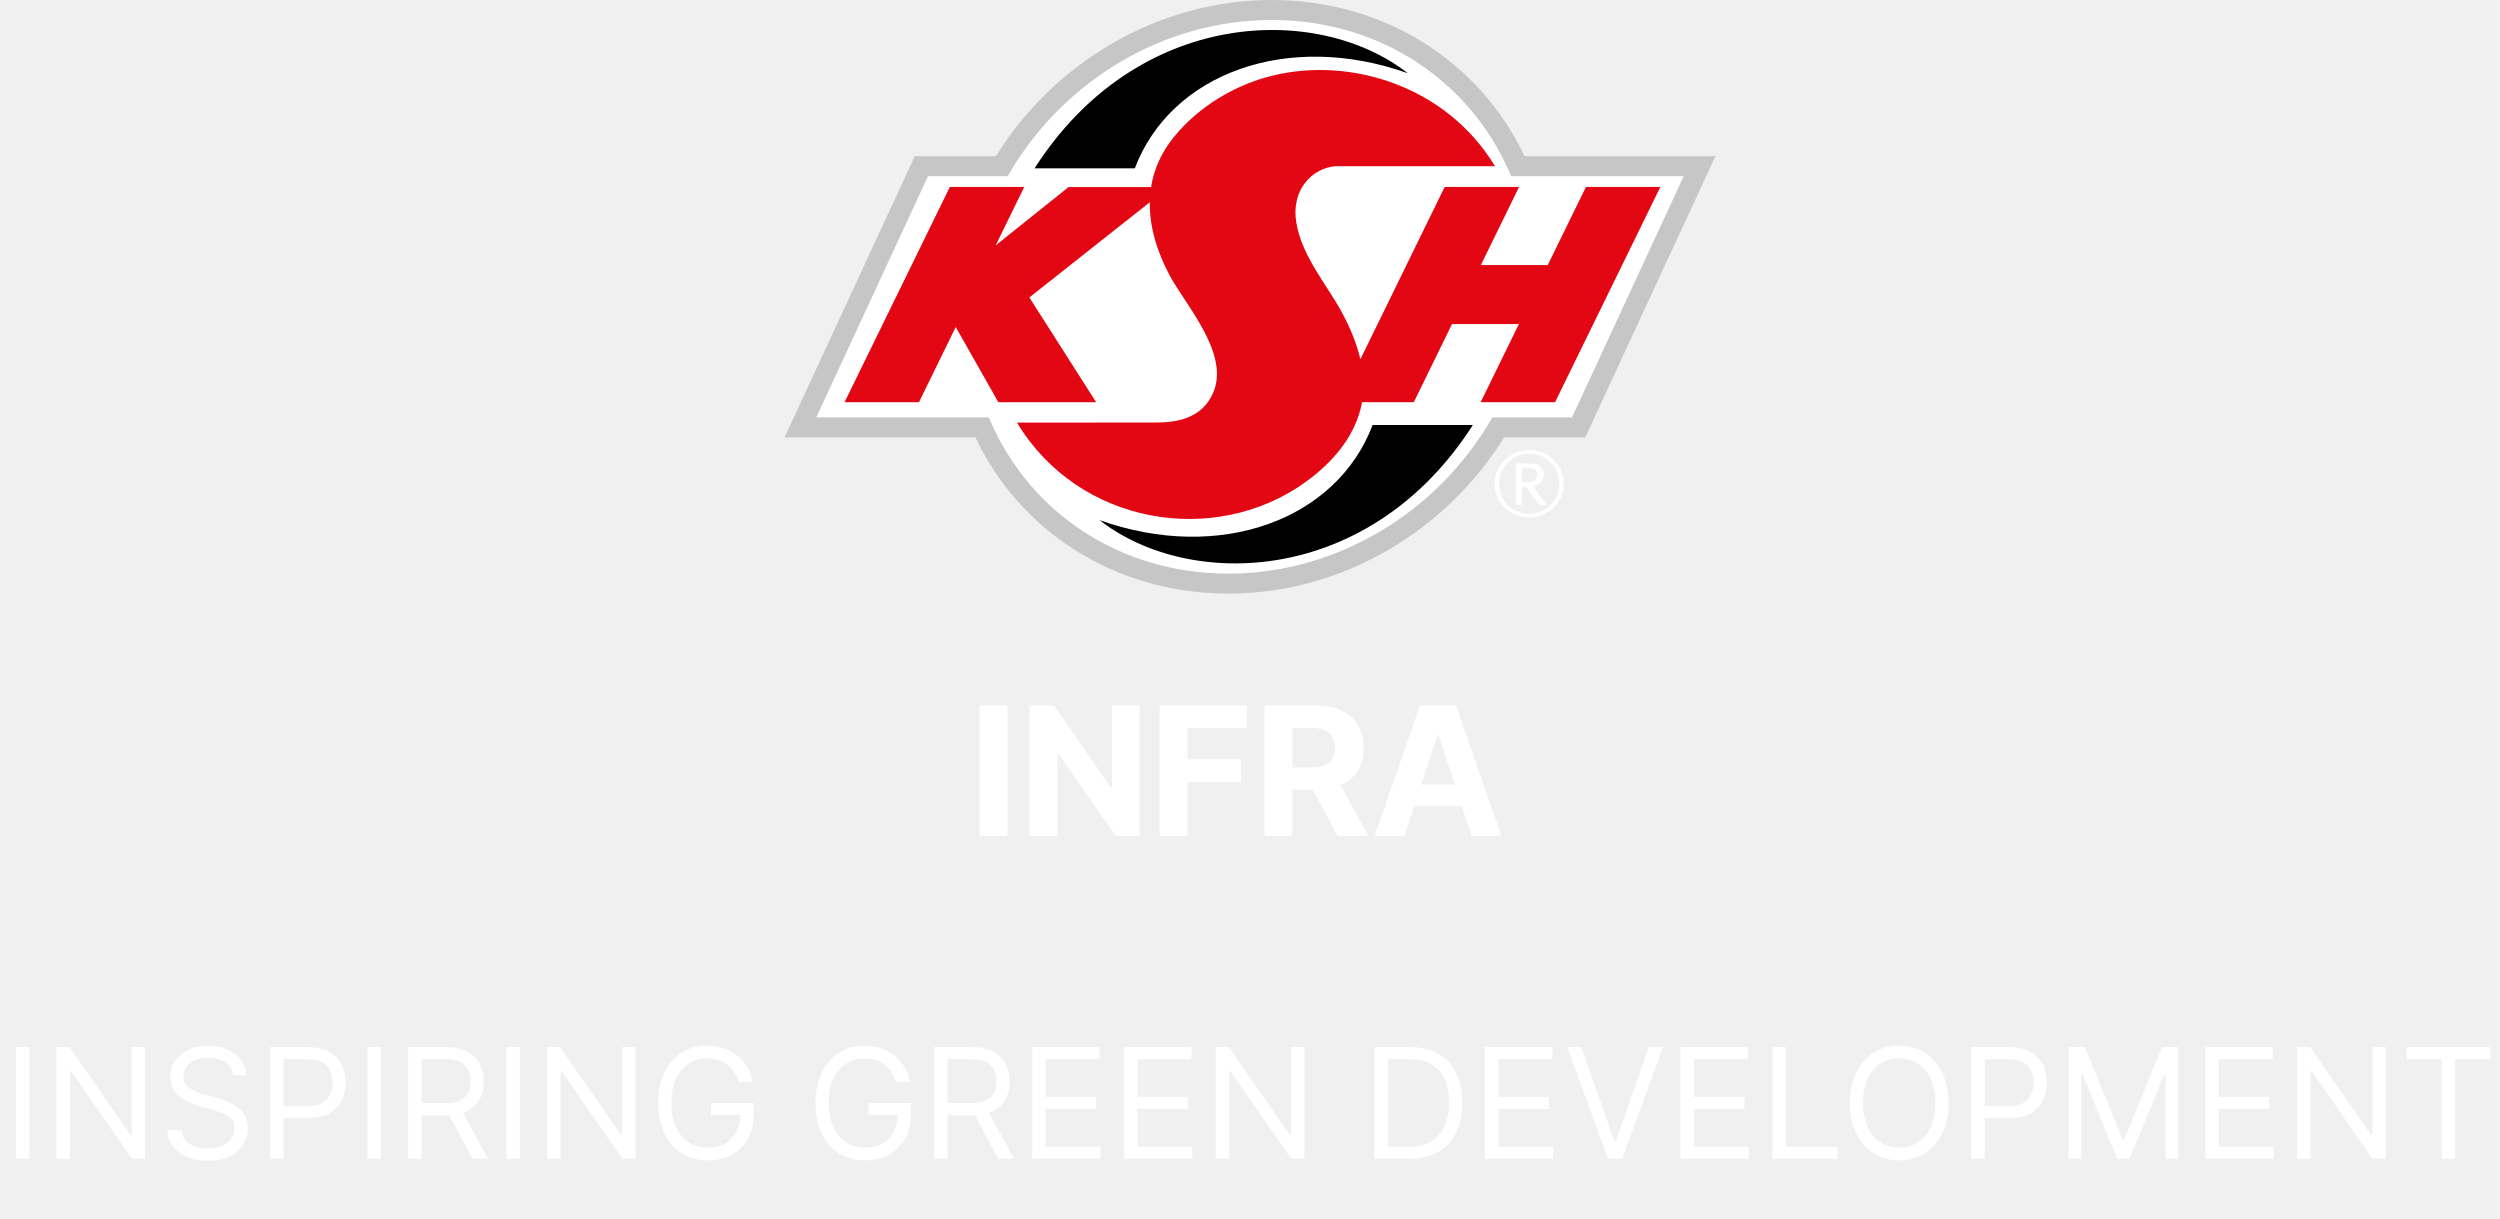
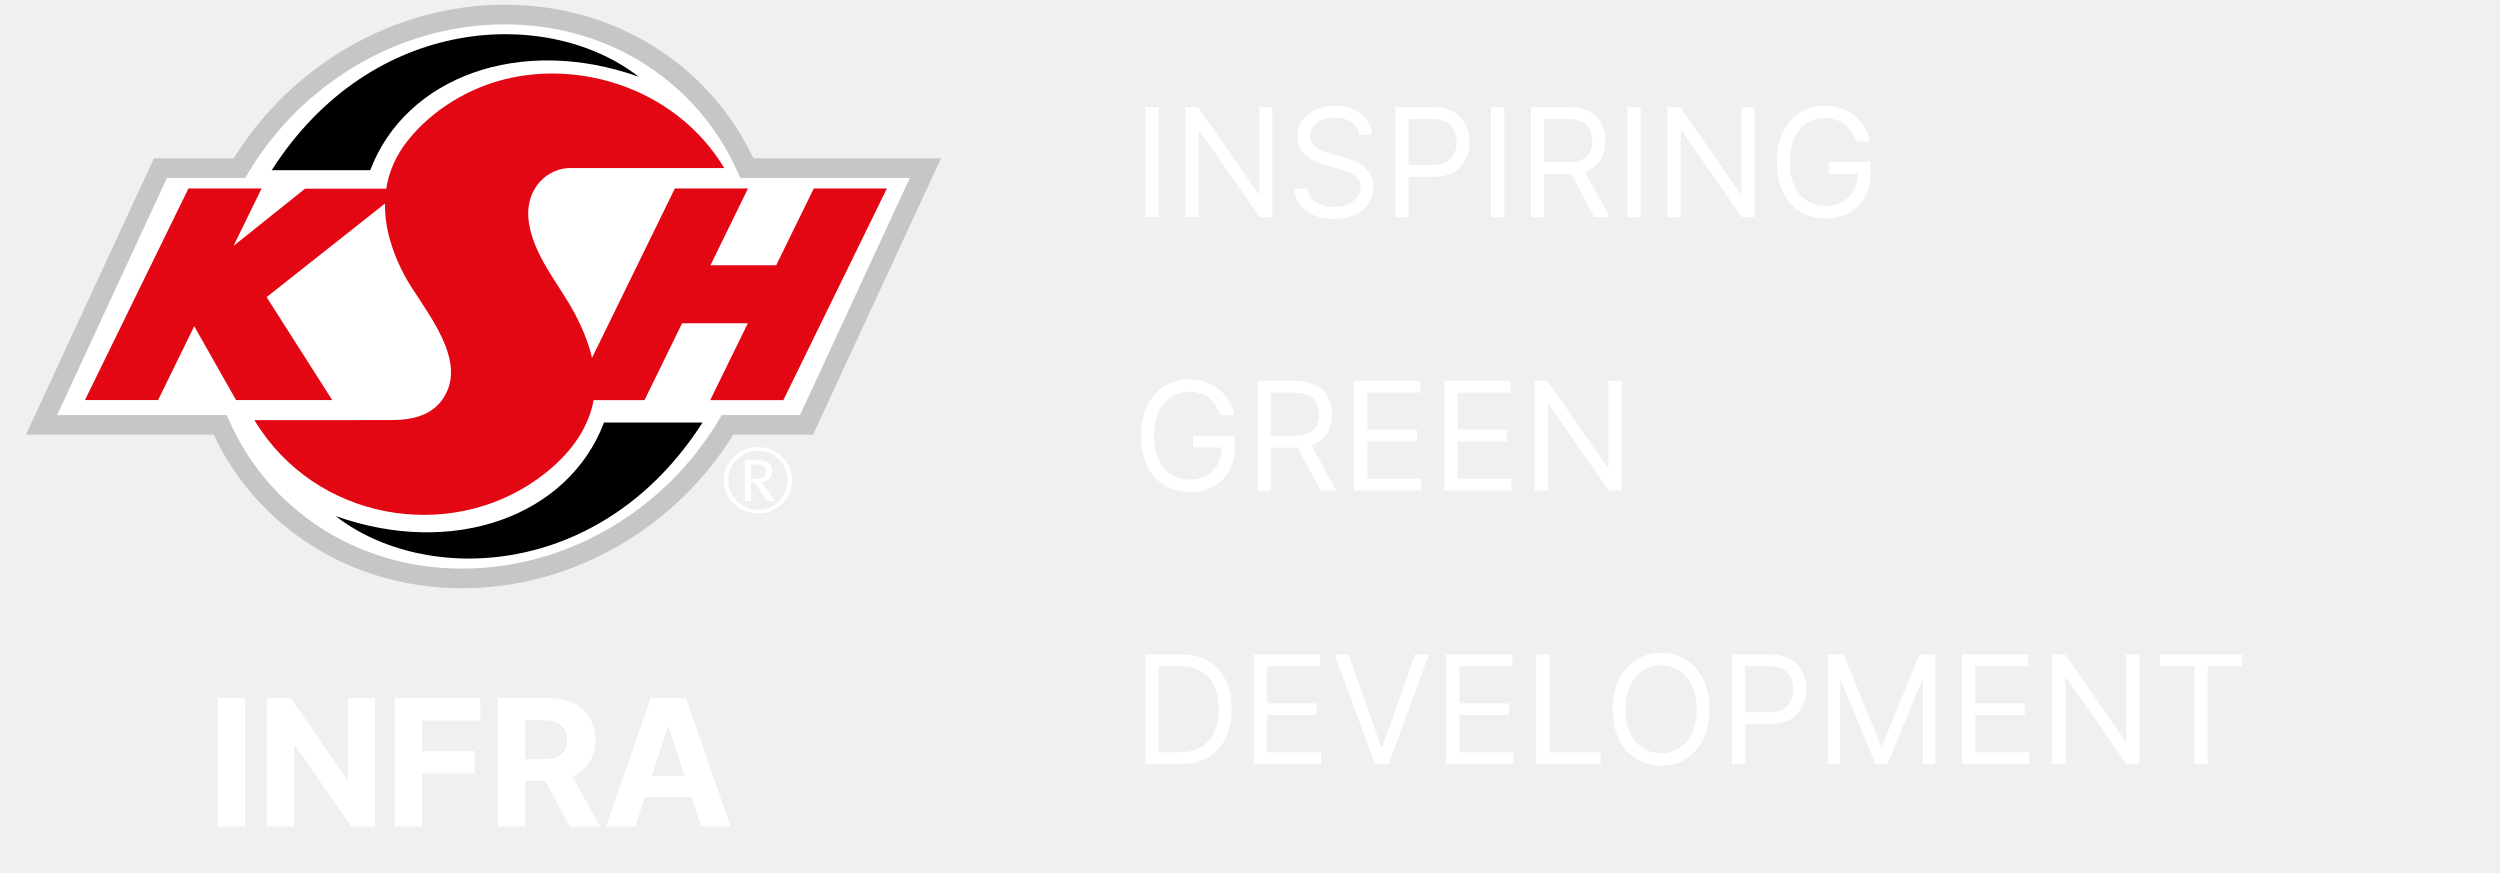
- <svg xmlns="http://www.w3.org/2000/svg" width="521" height="254" viewBox="0 0 521 254" fill="none">
-   <path fill-rule="evenodd" clip-rule="evenodd" d="M354.011 34.64H316.15C307.601 15.316 288.281 2.084 264.827 2.084C241.373 2.084 220.06 15.319 208.591 34.64H191.835L166.625 89.073H204.486C213.039 108.398 232.355 121.629 255.81 121.629C279.264 121.629 300.58 108.394 312.048 89.073H328.805L354.011 34.64Z" fill="white" />
-   <path fill-rule="evenodd" clip-rule="evenodd" d="M207.554 32.556C219.509 13.217 241.147 0 265.009 0C288.822 0 308.567 13.17 317.718 32.556H357.5L330.366 91.151H313.449C301.495 110.49 279.853 123.707 255.991 123.707C232.178 123.707 212.436 110.537 203.282 91.151H163.5L190.638 32.556H207.554ZM265.009 4.162C242.387 4.162 221.745 16.94 210.622 35.679L210.005 36.718H193.396L170.114 86.989H206.073L206.629 88.246C214.852 106.824 233.408 119.545 255.991 119.545C278.614 119.545 299.258 106.767 310.381 88.028L310.998 86.989H327.607L350.887 36.718H314.927L314.371 35.461C306.152 16.884 287.593 4.162 265.009 4.162Z" fill="#C6C6C6" />
-   <path fill-rule="evenodd" clip-rule="evenodd" d="M330.518 38.956L322.548 55.24H308.612L316.575 38.956H301.07L283.504 74.876C282.713 71.451 281.293 68.161 279.685 65.169C276.509 59.266 271.258 53.388 270.134 46.284C269.087 39.668 273.294 35.068 278.331 34.632C278.331 34.632 311.402 34.638 311.551 34.632C301.565 18.071 281.599 11.709 265.097 15.782C257.572 17.638 249.823 22.061 244.469 28.767C241.893 31.993 240.443 35.447 239.88 38.991H222.679L207.57 51.08L207.547 51.041L213.457 38.956H197.953L176.008 83.819H191.512L199.175 68.154L208.048 83.819H228.435L214.518 61.988L239.616 42.15C239.537 47.289 241.148 52.541 243.827 57.526C247.092 63.593 256.383 73.781 252.808 81.887C250.419 87.305 245.151 88.06 240.641 88.06C231.07 88.063 221.5 88.063 211.932 88.066C224.83 109.458 253.081 113.965 271.847 100.621C276.572 97.263 281.198 92.592 283.217 86.374C283.494 85.524 283.698 84.673 283.846 83.822H294.636L302.599 67.538H316.535L308.569 83.822H324.073L346.019 38.959H330.518V38.956Z" fill="#E30613" />
-   <path fill-rule="evenodd" clip-rule="evenodd" d="M236.493 35.087C243.994 15.268 268.364 6.354 293.393 15.268C274.555 0.55 236.98 1.674 215.602 35.087H236.493Z" fill="black" />
-   <path fill-rule="evenodd" clip-rule="evenodd" d="M286.049 88.576C278.548 108.395 254.177 117.309 229.148 108.395C247.987 123.113 285.562 121.99 306.94 88.576H286.049Z" fill="black" />
-   <path d="M325.906 100.818C325.906 102.757 325.204 104.417 323.797 105.791C322.39 107.165 320.69 107.852 318.697 107.852C316.704 107.852 315.001 107.165 313.587 105.791C312.174 104.417 311.469 102.757 311.469 100.818C311.469 98.876 312.174 97.22 313.587 95.846C315.001 94.472 316.704 93.785 318.697 93.785C320.69 93.785 322.39 94.472 323.797 95.846C325.204 97.22 325.906 98.876 325.906 100.818ZM324.98 100.818C324.98 99.088 324.367 97.615 323.141 96.395C321.916 95.175 320.433 94.565 318.697 94.565C316.961 94.565 315.475 95.175 314.243 96.395C313.011 97.615 312.391 99.088 312.391 100.818C312.391 102.549 313.007 104.022 314.243 105.239C315.475 106.458 316.961 107.068 318.697 107.068C320.433 107.068 321.913 106.458 323.141 105.239C324.367 104.019 324.98 102.545 324.98 100.818ZM322.443 105.239H321.389C320.944 105.239 320.644 105.126 320.486 104.902L317.989 101.393H317.215V105.235H315.903V96.578H319.132C320.094 96.578 320.796 96.87 321.24 97.454C321.557 97.865 321.715 98.337 321.715 98.873C321.715 99.483 321.507 100.016 321.092 100.468C320.677 100.921 320.124 101.194 319.435 101.281L322.061 104.863C322.14 104.991 322.272 105.113 322.443 105.239ZM320.377 98.915C320.377 97.958 319.732 97.477 318.44 97.477H317.215V100.501H318.292C319.682 100.501 320.377 99.971 320.377 98.915Z" fill="white" />
-   <path d="M292.686 174.209H286.469L295.942 147H303.419L312.879 174.209H306.662L299.788 153.218H299.573L292.686 174.209ZM292.297 163.514H306.983V168.004H292.297V163.514Z" fill="white" />
-   <path d="M263.539 174.209V147H274.366C276.438 147 278.207 147.368 279.672 148.103C281.146 148.829 282.267 149.861 283.035 151.198C283.812 152.527 284.201 154.09 284.201 155.888C284.201 157.695 283.808 159.249 283.022 160.551C282.236 161.844 281.097 162.836 279.605 163.527C278.122 164.218 276.327 164.564 274.218 164.564H266.969V159.94H273.28C274.388 159.94 275.308 159.79 276.041 159.488C276.773 159.187 277.318 158.736 277.675 158.133C278.042 157.531 278.225 156.783 278.225 155.888C278.225 154.985 278.042 154.223 277.675 153.603C277.318 152.983 276.769 152.514 276.027 152.195C275.295 151.867 274.37 151.703 273.254 151.703H269.341V174.209H263.539ZM278.359 161.827L285.179 174.209H278.774L272.101 161.827H278.359Z" fill="white" />
-   <path d="M241.656 174.209V147H259.826V151.743H247.458V158.226H258.62V162.969H247.458V174.209H241.656Z" fill="white" />
-   <path d="M237.516 147V174.209H232.504L220.565 157.084H220.364V174.209H214.562V147H219.654L231.499 164.112H231.74V147H237.516Z" fill="white" />
-   <path d="M209.943 147V174.209H204.141V147H209.943Z" fill="white" />
-   <path d="M6.121 218.228V241.5H3.303V218.228H6.121ZM30.226 218.228V241.5H27.499L14.817 223.228H14.589V241.5H11.771V218.228H14.499L27.226 236.546H27.453V218.228H30.226ZM48.592 224.046C48.456 222.894 47.903 222 46.933 221.364C45.964 220.728 44.774 220.41 43.365 220.41C42.335 220.41 41.433 220.576 40.66 220.91C39.895 221.243 39.297 221.701 38.865 222.285C38.441 222.868 38.229 223.531 38.229 224.273C38.229 224.894 38.376 225.429 38.672 225.875C38.975 226.315 39.361 226.682 39.831 226.978C40.301 227.266 40.793 227.504 41.308 227.694C41.823 227.875 42.297 228.023 42.729 228.137L45.092 228.773C45.698 228.932 46.373 229.152 47.115 229.432C47.865 229.713 48.581 230.095 49.263 230.58C49.952 231.057 50.52 231.671 50.967 232.421C51.414 233.171 51.638 234.091 51.638 235.182C51.638 236.44 51.308 237.576 50.649 238.591C49.998 239.607 49.043 240.413 47.785 241.012C46.535 241.61 45.017 241.91 43.229 241.91C41.562 241.91 40.119 241.641 38.899 241.103C37.687 240.565 36.733 239.815 36.035 238.853C35.346 237.891 34.956 236.773 34.865 235.5H37.774C37.85 236.379 38.145 237.107 38.66 237.682C39.183 238.25 39.842 238.675 40.638 238.955C41.441 239.228 42.304 239.364 43.229 239.364C44.304 239.364 45.27 239.19 46.126 238.841C46.983 238.485 47.66 237.993 48.16 237.364C48.66 236.728 48.91 235.985 48.91 235.137C48.91 234.364 48.695 233.735 48.263 233.25C47.831 232.766 47.263 232.372 46.558 232.069C45.854 231.766 45.092 231.5 44.274 231.273L41.41 230.455C39.592 229.932 38.153 229.186 37.092 228.216C36.032 227.247 35.501 225.978 35.501 224.41C35.501 223.107 35.854 221.97 36.558 221C37.27 220.023 38.225 219.266 39.422 218.728C40.626 218.182 41.971 217.91 43.456 217.91C44.956 217.91 46.289 218.179 47.456 218.716C48.623 219.247 49.547 219.974 50.229 220.898C50.918 221.822 51.282 222.872 51.32 224.046H48.592ZM56.271 241.5V218.228H64.135C65.961 218.228 67.453 218.557 68.612 219.216C69.779 219.868 70.642 220.75 71.203 221.864C71.764 222.978 72.044 224.22 72.044 225.591C72.044 226.963 71.764 228.209 71.203 229.33C70.65 230.451 69.794 231.345 68.635 232.012C67.476 232.671 65.991 233 64.18 233H58.544V230.5H64.09C65.34 230.5 66.343 230.285 67.101 229.853C67.858 229.421 68.408 228.838 68.749 228.103C69.097 227.36 69.271 226.523 69.271 225.591C69.271 224.66 69.097 223.826 68.749 223.091C68.408 222.357 67.855 221.781 67.09 221.364C66.324 220.94 65.309 220.728 64.044 220.728H59.09V241.5H56.271ZM79.402 218.228V241.5H76.584V218.228H79.402ZM85.053 241.5V218.228H92.916C94.734 218.228 96.227 218.538 97.394 219.16C98.56 219.773 99.424 220.618 99.984 221.694C100.545 222.769 100.825 223.993 100.825 225.364C100.825 226.735 100.545 227.951 99.984 229.012C99.424 230.072 98.564 230.906 97.405 231.512C96.246 232.11 94.765 232.41 92.962 232.41H86.598V229.864H92.871C94.113 229.864 95.113 229.682 95.871 229.319C96.636 228.955 97.189 228.44 97.53 227.773C97.878 227.099 98.053 226.296 98.053 225.364C98.053 224.432 97.878 223.618 97.53 222.921C97.181 222.224 96.624 221.686 95.859 221.307C95.094 220.921 94.083 220.728 92.825 220.728H87.871V241.5H85.053ZM96.007 231.046L101.734 241.5H98.462L92.825 231.046H96.007ZM108.339 218.228V241.5H105.521V218.228H108.339ZM132.445 218.228V241.5H129.717L117.036 223.228H116.808V241.5H113.99V218.228H116.717L129.445 236.546H129.672V218.228H132.445ZM153.993 225.5C153.743 224.735 153.413 224.05 153.004 223.444C152.603 222.83 152.122 222.307 151.561 221.875C151.008 221.444 150.379 221.114 149.675 220.887C148.97 220.66 148.197 220.546 147.357 220.546C145.978 220.546 144.724 220.902 143.595 221.614C142.466 222.326 141.569 223.375 140.902 224.762C140.235 226.148 139.902 227.849 139.902 229.864C139.902 231.879 140.239 233.58 140.913 234.966C141.588 236.353 142.5 237.402 143.652 238.114C144.804 238.826 146.099 239.182 147.538 239.182C148.872 239.182 150.046 238.898 151.061 238.33C152.084 237.754 152.879 236.944 153.447 235.898C154.023 234.845 154.311 233.607 154.311 232.182L155.175 232.364H148.175V229.864H157.038V232.364C157.038 234.281 156.629 235.947 155.811 237.364C155 238.781 153.879 239.879 152.447 240.66C151.023 241.432 149.387 241.819 147.538 241.819C145.478 241.819 143.667 241.334 142.107 240.364C140.554 239.394 139.341 238.016 138.47 236.228C137.607 234.44 137.175 232.319 137.175 229.864C137.175 228.023 137.421 226.368 137.913 224.898C138.413 223.421 139.118 222.163 140.027 221.125C140.936 220.088 142.012 219.292 143.254 218.739C144.497 218.186 145.864 217.91 147.357 217.91C148.584 217.91 149.728 218.095 150.788 218.466C151.857 218.83 152.807 219.349 153.641 220.023C154.482 220.69 155.182 221.489 155.743 222.421C156.304 223.345 156.69 224.372 156.902 225.5H153.993ZM186.774 225.5C186.524 224.735 186.195 224.05 185.786 223.444C185.384 222.83 184.903 222.307 184.342 221.875C183.789 221.444 183.161 221.114 182.456 220.887C181.751 220.66 180.979 220.546 180.138 220.546C178.759 220.546 177.505 220.902 176.376 221.614C175.248 222.326 174.35 223.375 173.683 224.762C173.017 226.148 172.683 227.849 172.683 229.864C172.683 231.879 173.02 233.58 173.695 234.966C174.369 236.353 175.282 237.402 176.433 238.114C177.585 238.826 178.88 239.182 180.32 239.182C181.653 239.182 182.827 238.898 183.842 238.33C184.865 237.754 185.661 236.944 186.229 235.898C186.804 234.845 187.092 233.607 187.092 232.182L187.956 232.364H180.956V229.864H189.82V232.364C189.82 234.281 189.411 235.947 188.592 237.364C187.782 238.781 186.661 239.879 185.229 240.66C183.804 241.432 182.168 241.819 180.32 241.819C178.259 241.819 176.448 241.334 174.888 240.364C173.335 239.394 172.123 238.016 171.251 236.228C170.388 234.44 169.956 232.319 169.956 229.864C169.956 228.023 170.202 226.368 170.695 224.898C171.195 223.421 171.899 222.163 172.808 221.125C173.717 220.088 174.793 219.292 176.036 218.739C177.278 218.186 178.645 217.91 180.138 217.91C181.365 217.91 182.509 218.095 183.57 218.466C184.638 218.83 185.589 219.349 186.422 220.023C187.263 220.69 187.964 221.489 188.524 222.421C189.085 223.345 189.471 224.372 189.683 225.5H186.774ZM194.646 241.5V218.228H202.51C204.328 218.228 205.821 218.538 206.987 219.16C208.154 219.773 209.018 220.618 209.578 221.694C210.139 222.769 210.419 223.993 210.419 225.364C210.419 226.735 210.139 227.951 209.578 229.012C209.018 230.072 208.158 230.906 206.999 231.512C205.839 232.11 204.358 232.41 202.555 232.41H196.192V229.864H202.464C203.707 229.864 204.707 229.682 205.464 229.319C206.23 228.955 206.783 228.44 207.124 227.773C207.472 227.099 207.646 226.296 207.646 225.364C207.646 224.432 207.472 223.618 207.124 222.921C206.775 222.224 206.218 221.686 205.453 221.307C204.688 220.921 203.677 220.728 202.419 220.728H197.464V241.5H194.646ZM205.601 231.046L211.328 241.5H208.055L202.419 231.046H205.601ZM215.115 241.5V218.228H229.161V220.728H217.933V228.591H228.433V231.091H217.933V239H229.342V241.5H215.115ZM234.24 241.5V218.228H248.286V220.728H237.058V228.591H247.558V231.091H237.058V239H248.467V241.5H234.24ZM271.82 218.228V241.5H269.092L256.411 223.228H256.183V241.5H253.365V218.228H256.092L268.82 236.546H269.047V218.228H271.82ZM293.641 241.5H286.459V218.228H293.959C296.216 218.228 298.148 218.694 299.754 219.625C301.36 220.55 302.591 221.879 303.447 223.614C304.304 225.341 304.732 227.41 304.732 229.819C304.732 232.243 304.3 234.33 303.436 236.08C302.572 237.822 301.315 239.163 299.663 240.103C298.012 241.035 296.004 241.5 293.641 241.5ZM289.277 239H293.459C295.383 239 296.978 238.629 298.243 237.887C299.508 237.144 300.451 236.088 301.072 234.716C301.694 233.345 302.004 231.713 302.004 229.819C302.004 227.94 301.697 226.322 301.084 224.966C300.47 223.603 299.554 222.557 298.334 221.83C297.114 221.095 295.595 220.728 293.777 220.728H289.277V239ZM309.459 241.5V218.228H323.504V220.728H312.277V228.591H322.777V231.091H312.277V239H323.686V241.5H309.459ZM329.538 218.228L336.447 237.819H336.72L343.629 218.228H346.584L338.038 241.5H335.129L326.584 218.228H329.538ZM350.209 241.5V218.228H364.254V220.728H353.027V228.591H363.527V231.091H353.027V239H364.436V241.5H350.209ZM369.334 241.5V218.228H372.152V239H382.97V241.5H369.334ZM406.064 229.864C406.064 232.319 405.621 234.44 404.734 236.228C403.848 238.016 402.632 239.394 401.087 240.364C399.541 241.334 397.776 241.819 395.791 241.819C393.806 241.819 392.041 241.334 390.496 240.364C388.95 239.394 387.734 238.016 386.848 236.228C385.962 234.44 385.518 232.319 385.518 229.864C385.518 227.41 385.962 225.288 386.848 223.5C387.734 221.713 388.95 220.334 390.496 219.364C392.041 218.394 393.806 217.91 395.791 217.91C397.776 217.91 399.541 218.394 401.087 219.364C402.632 220.334 403.848 221.713 404.734 223.5C405.621 225.288 406.064 227.41 406.064 229.864ZM403.337 229.864C403.337 227.849 403 226.148 402.325 224.762C401.659 223.375 400.753 222.326 399.609 221.614C398.473 220.902 397.2 220.546 395.791 220.546C394.382 220.546 393.106 220.902 391.962 221.614C390.825 222.326 389.92 223.375 389.246 224.762C388.579 226.148 388.246 227.849 388.246 229.864C388.246 231.879 388.579 233.58 389.246 234.966C389.92 236.353 390.825 237.402 391.962 238.114C393.106 238.826 394.382 239.182 395.791 239.182C397.2 239.182 398.473 238.826 399.609 238.114C400.753 237.402 401.659 236.353 402.325 234.966C403 233.58 403.337 231.879 403.337 229.864ZM410.803 241.5V218.228H418.666C420.492 218.228 421.984 218.557 423.143 219.216C424.31 219.868 425.174 220.75 425.734 221.864C426.295 222.978 426.575 224.22 426.575 225.591C426.575 226.963 426.295 228.209 425.734 229.33C425.181 230.451 424.325 231.345 423.166 232.012C422.007 232.671 420.522 233 418.712 233H413.075V230.5H418.621C419.871 230.5 420.875 230.285 421.632 229.853C422.39 229.421 422.939 228.838 423.28 228.103C423.628 227.36 423.803 226.523 423.803 225.591C423.803 224.66 423.628 223.826 423.28 223.091C422.939 222.357 422.386 221.781 421.621 221.364C420.856 220.94 419.84 220.728 418.575 220.728H413.621V241.5H410.803ZM431.115 218.228H434.479L442.388 237.546H442.661L450.57 218.228H453.933V241.5H451.297V223.819H451.07L443.797 241.5H441.251L433.979 223.819H433.751V241.5H431.115V218.228ZM459.584 241.5V218.228H473.629V220.728H462.402V228.591H472.902V231.091H462.402V239H473.811V241.5H459.584ZM497.163 218.228V241.5H494.436L481.754 223.228H481.527V241.5H478.709V218.228H481.436L494.163 236.546H494.391V218.228H497.163ZM501.53 220.728V218.228H518.984V220.728H511.666V241.5H508.848V220.728H501.53Z" fill="white" />
+ <svg xmlns="http://www.w3.org/2000/svg" width="530" height="185" viewBox="0 0 530 185" fill="none">
+   <path fill-rule="evenodd" clip-rule="evenodd" d="M196.011 35.64H158.15C149.601 16.316 130.281 3.084 106.827 3.084C83.373 3.084 62.06 16.319 50.592 35.64H33.835L8.625 90.073H46.486C55.039 109.398 74.355 122.629 97.81 122.629C121.264 122.629 142.58 109.394 154.048 90.073H170.805L196.011 35.64Z" fill="white" />
+   <path fill-rule="evenodd" clip-rule="evenodd" d="M49.554 33.556C61.509 14.217 83.147 1 107.009 1C130.822 1 150.567 14.17 159.718 33.556H199.5L172.366 92.151H155.449C143.495 111.49 121.853 124.707 97.991 124.707C74.178 124.707 54.436 111.537 45.282 92.151H5.5L32.638 33.556H49.554ZM107.009 5.162C84.387 5.162 63.745 17.94 52.622 36.679L52.005 37.718H35.396L12.114 87.989H48.073L48.629 89.246C56.852 107.824 75.407 120.545 97.991 120.545C120.614 120.545 141.258 107.767 152.381 89.028L152.998 87.989H169.607L192.887 37.718H156.927L156.371 36.461C148.152 17.884 129.593 5.162 107.009 5.162Z" fill="#C6C6C6" />
+   <path fill-rule="evenodd" clip-rule="evenodd" d="M172.518 39.956L164.548 56.24H150.612L158.575 39.956H143.07L125.504 75.876C124.713 72.451 123.293 69.161 121.685 66.169C118.509 60.266 113.258 54.388 112.134 47.284C111.087 40.668 115.294 36.068 120.331 35.632C120.331 35.632 153.402 35.638 153.551 35.632C143.565 19.071 123.599 12.709 107.097 16.782C99.572 18.638 91.823 23.061 86.469 29.767C83.893 32.993 82.443 36.447 81.88 39.991H64.679L49.57 52.08L49.547 52.041L55.457 39.956H39.953L18.008 84.819H33.512L41.175 69.154L50.048 84.819H70.435L56.518 62.988L81.617 43.15C81.537 48.289 83.148 53.541 85.827 58.526C89.092 64.593 98.383 74.781 94.808 82.887C92.419 88.305 87.151 89.06 82.641 89.06C73.07 89.063 63.499 89.063 53.932 89.066C66.83 110.458 95.082 114.965 113.847 101.621C118.572 98.263 123.198 93.592 125.217 87.374C125.494 86.524 125.698 85.673 125.846 84.822H136.636L144.599 68.538H158.535L150.569 84.822H166.073L188.019 39.959H172.518V39.956Z" fill="#E30613" />
+   <path fill-rule="evenodd" clip-rule="evenodd" d="M78.493 36.087C85.994 16.268 110.364 7.354 135.393 16.268C116.555 1.55 78.98 2.674 57.602 36.087H78.493Z" fill="black" />
+   <path fill-rule="evenodd" clip-rule="evenodd" d="M128.049 89.576C120.548 109.395 96.177 118.309 71.148 109.395C89.987 124.113 127.562 122.99 148.94 89.576H128.049Z" fill="black" />
+   <path d="M167.906 101.818C167.906 103.757 167.204 105.417 165.797 106.791C164.39 108.165 162.69 108.852 160.697 108.852C158.704 108.852 157.001 108.165 155.587 106.791C154.174 105.417 153.469 103.757 153.469 101.818C153.469 99.876 154.174 98.22 155.587 96.846C157.001 95.472 158.704 94.785 160.697 94.785C162.69 94.785 164.39 95.472 165.797 96.846C167.204 98.22 167.906 99.876 167.906 101.818ZM166.98 101.818C166.98 100.088 166.367 98.615 165.141 97.395C163.916 96.175 162.433 95.565 160.697 95.565C158.961 95.565 157.475 96.175 156.243 97.395C155.011 98.615 154.391 100.088 154.391 101.818C154.391 103.549 155.007 105.022 156.243 106.239C157.475 107.458 158.961 108.068 160.697 108.068C162.433 108.068 163.913 107.458 165.141 106.239C166.367 105.019 166.98 103.545 166.98 101.818ZM164.443 106.239H163.389C162.944 106.239 162.644 106.126 162.486 105.902L159.989 102.393H159.215V106.235H157.903V97.578H161.132C162.094 97.578 162.796 97.87 163.24 98.454C163.557 98.865 163.715 99.337 163.715 99.873C163.715 100.483 163.507 101.016 163.092 101.468C162.677 101.921 162.124 102.194 161.435 102.281L164.061 105.863C164.14 105.991 164.272 106.113 164.443 106.239ZM162.377 99.915C162.377 98.958 161.732 98.477 160.44 98.477H159.215V101.501H160.292C161.682 101.501 162.377 100.971 162.377 99.915Z" fill="white" />
+   <path d="M134.686 175.209H128.469L137.942 148H145.419L154.879 175.209H148.662L141.788 154.218H141.573L134.686 175.209ZM134.297 164.514H148.983V169.004H134.297V164.514Z" fill="white" />
+   <path d="M105.539 175.209V148H116.366C118.438 148 120.207 148.368 121.672 149.103C123.146 149.829 124.267 150.861 125.035 152.198C125.812 153.527 126.201 155.09 126.201 156.888C126.201 158.695 125.808 160.249 125.022 161.551C124.236 162.844 123.097 163.836 121.605 164.527C120.122 165.218 118.327 165.564 116.218 165.564H108.969V160.94H115.28C116.388 160.94 117.308 160.79 118.041 160.488C118.773 160.187 119.318 159.736 119.675 159.133C120.042 158.531 120.225 157.783 120.225 156.888C120.225 155.985 120.042 155.223 119.675 154.603C119.318 153.983 118.769 153.514 118.027 153.195C117.295 152.867 116.37 152.703 115.254 152.703H111.341V175.209H105.539ZM120.359 162.827L127.179 175.209H120.774L114.101 162.827H120.359Z" fill="white" />
+   <path d="M83.656 175.209V148H101.826V152.743H89.458V159.226H100.62V163.969H89.458V175.209H83.656Z" fill="white" />
+   <path d="M79.516 148V175.209H74.504L62.565 158.084H62.364V175.209H56.562V148H61.654L73.499 165.112H73.74V148H79.516Z" fill="white" />
+   <path d="M51.943 148V175.209H46.141V148H51.943Z" fill="white" />
+   <path d="M245.636 22.727V46H242.818V22.727H245.636ZM269.741 22.727V46H267.014L254.332 27.727H254.105V46H251.287V22.727H254.014L266.741 41.045H266.969V22.727H269.741ZM288.108 28.546C287.972 27.394 287.419 26.5 286.449 25.864C285.479 25.227 284.29 24.909 282.881 24.909C281.85 24.909 280.949 25.076 280.176 25.409C279.411 25.742 278.813 26.201 278.381 26.784C277.956 27.367 277.744 28.03 277.744 28.773C277.744 29.394 277.892 29.928 278.188 30.375C278.491 30.814 278.877 31.182 279.347 31.477C279.816 31.765 280.309 32.004 280.824 32.193C281.339 32.375 281.812 32.523 282.244 32.636L284.608 33.273C285.214 33.432 285.888 33.651 286.631 33.932C287.381 34.212 288.097 34.595 288.778 35.08C289.468 35.557 290.036 36.17 290.483 36.92C290.93 37.67 291.153 38.591 291.153 39.682C291.153 40.939 290.824 42.076 290.165 43.091C289.513 44.106 288.559 44.913 287.301 45.511C286.051 46.11 284.532 46.409 282.744 46.409C281.078 46.409 279.634 46.14 278.415 45.602C277.203 45.064 276.248 44.314 275.551 43.352C274.862 42.39 274.472 41.273 274.381 40H277.29C277.366 40.879 277.661 41.606 278.176 42.182C278.699 42.75 279.358 43.174 280.153 43.455C280.956 43.727 281.82 43.864 282.744 43.864C283.82 43.864 284.786 43.689 285.642 43.341C286.498 42.985 287.176 42.492 287.676 41.864C288.176 41.227 288.426 40.485 288.426 39.636C288.426 38.864 288.21 38.235 287.778 37.75C287.347 37.265 286.778 36.871 286.074 36.568C285.369 36.265 284.608 36 283.79 35.773L280.926 34.955C279.108 34.432 277.669 33.686 276.608 32.716C275.547 31.746 275.017 30.477 275.017 28.909C275.017 27.606 275.369 26.47 276.074 25.5C276.786 24.523 277.741 23.765 278.938 23.227C280.142 22.682 281.487 22.409 282.972 22.409C284.472 22.409 285.805 22.678 286.972 23.216C288.138 23.746 289.063 24.474 289.744 25.398C290.434 26.322 290.797 27.371 290.835 28.546H288.108ZM295.787 46V22.727H303.651C305.476 22.727 306.969 23.057 308.128 23.716C309.295 24.367 310.158 25.25 310.719 26.364C311.279 27.477 311.56 28.72 311.56 30.091C311.56 31.462 311.279 32.708 310.719 33.83C310.166 34.951 309.31 35.845 308.151 36.511C306.991 37.17 305.507 37.5 303.696 37.5H298.06V35H303.605C304.855 35 305.859 34.784 306.616 34.352C307.374 33.92 307.923 33.337 308.264 32.602C308.613 31.86 308.787 31.023 308.787 30.091C308.787 29.159 308.613 28.326 308.264 27.591C307.923 26.856 307.37 26.28 306.605 25.864C305.84 25.439 304.825 25.227 303.56 25.227H298.605V46H295.787ZM318.918 22.727V46H316.099V22.727H318.918ZM324.568 46V22.727H332.432C334.25 22.727 335.742 23.038 336.909 23.659C338.076 24.273 338.939 25.117 339.5 26.193C340.061 27.269 340.341 28.492 340.341 29.864C340.341 31.235 340.061 32.451 339.5 33.511C338.939 34.572 338.08 35.405 336.92 36.011C335.761 36.61 334.28 36.909 332.477 36.909H326.114V34.364H332.386C333.629 34.364 334.629 34.182 335.386 33.818C336.152 33.455 336.705 32.939 337.045 32.273C337.394 31.599 337.568 30.796 337.568 29.864C337.568 28.932 337.394 28.117 337.045 27.421C336.697 26.724 336.14 26.186 335.375 25.807C334.61 25.421 333.598 25.227 332.341 25.227H327.386V46H324.568ZM335.523 35.545L341.25 46H337.977L332.341 35.545H335.523ZM347.855 22.727V46H345.037V22.727H347.855ZM371.96 22.727V46H369.233L356.551 27.727H356.324V46H353.506V22.727H356.233L368.96 41.045H369.188V22.727H371.96ZM393.509 30C393.259 29.235 392.929 28.549 392.52 27.943C392.118 27.329 391.637 26.807 391.077 26.375C390.524 25.943 389.895 25.614 389.19 25.386C388.486 25.159 387.713 25.046 386.872 25.046C385.493 25.046 384.24 25.401 383.111 26.114C381.982 26.826 381.084 27.875 380.418 29.261C379.751 30.648 379.418 32.349 379.418 34.364C379.418 36.379 379.755 38.08 380.429 39.466C381.103 40.852 382.016 41.901 383.168 42.614C384.319 43.326 385.615 43.682 387.054 43.682C388.387 43.682 389.562 43.398 390.577 42.83C391.599 42.254 392.395 41.443 392.963 40.398C393.539 39.345 393.827 38.106 393.827 36.682L394.69 36.864H387.69V34.364H396.554V36.864C396.554 38.78 396.145 40.447 395.327 41.864C394.516 43.28 393.395 44.379 391.963 45.159C390.539 45.932 388.902 46.318 387.054 46.318C384.993 46.318 383.183 45.833 381.622 44.864C380.069 43.894 378.857 42.515 377.986 40.727C377.122 38.939 376.69 36.818 376.69 34.364C376.69 32.523 376.937 30.867 377.429 29.398C377.929 27.921 378.634 26.663 379.543 25.625C380.452 24.587 381.527 23.792 382.77 23.239C384.012 22.686 385.38 22.409 386.872 22.409C388.099 22.409 389.243 22.595 390.304 22.966C391.372 23.329 392.323 23.849 393.156 24.523C393.997 25.189 394.698 25.989 395.259 26.921C395.819 27.845 396.205 28.871 396.418 30H393.509ZM258.727 88C258.477 87.235 258.148 86.549 257.739 85.943C257.337 85.329 256.856 84.807 256.295 84.375C255.742 83.943 255.114 83.614 254.409 83.386C253.705 83.159 252.932 83.046 252.091 83.046C250.712 83.046 249.458 83.401 248.33 84.114C247.201 84.826 246.303 85.875 245.636 87.261C244.97 88.648 244.636 90.349 244.636 92.364C244.636 94.379 244.973 96.079 245.648 97.466C246.322 98.852 247.235 99.901 248.386 100.614C249.538 101.326 250.833 101.682 252.273 101.682C253.606 101.682 254.78 101.398 255.795 100.83C256.818 100.254 257.614 99.443 258.182 98.398C258.758 97.345 259.045 96.106 259.045 94.682L259.909 94.864H252.909V92.364H261.773V94.864C261.773 96.78 261.364 98.447 260.545 99.864C259.735 101.28 258.614 102.379 257.182 103.159C255.758 103.932 254.121 104.318 252.273 104.318C250.212 104.318 248.402 103.833 246.841 102.864C245.288 101.894 244.076 100.515 243.205 98.727C242.341 96.939 241.909 94.818 241.909 92.364C241.909 90.523 242.155 88.867 242.648 87.398C243.148 85.921 243.852 84.663 244.761 83.625C245.67 82.587 246.746 81.792 247.989 81.239C249.231 80.686 250.598 80.409 252.091 80.409C253.318 80.409 254.462 80.595 255.523 80.966C256.591 81.329 257.542 81.849 258.375 82.523C259.216 83.189 259.917 83.989 260.477 84.921C261.038 85.845 261.424 86.871 261.636 88H258.727ZM266.599 104V80.727H274.463C276.281 80.727 277.774 81.038 278.94 81.659C280.107 82.273 280.971 83.117 281.531 84.193C282.092 85.269 282.372 86.492 282.372 87.864C282.372 89.235 282.092 90.451 281.531 91.511C280.971 92.572 280.111 93.405 278.952 94.011C277.793 94.61 276.312 94.909 274.509 94.909H268.145V92.364H274.418C275.66 92.364 276.66 92.182 277.418 91.818C278.183 91.454 278.736 90.939 279.077 90.273C279.425 89.599 279.599 88.796 279.599 87.864C279.599 86.932 279.425 86.117 279.077 85.421C278.728 84.724 278.171 84.186 277.406 83.807C276.641 83.421 275.63 83.227 274.372 83.227H269.418V104H266.599ZM277.554 93.546L283.281 104H280.009L274.372 93.546H277.554ZM287.068 104V80.727H301.114V83.227H289.886V91.091H300.386V93.591H289.886V101.5H301.295V104H287.068ZM306.193 104V80.727H320.239V83.227H309.011V91.091H319.511V93.591H309.011V101.5H320.42V104H306.193ZM343.773 80.727V104H341.045L328.364 85.727H328.136V104H325.318V80.727H328.045L340.773 99.046H341V80.727H343.773ZM250 162H242.818V138.727H250.318C252.576 138.727 254.508 139.193 256.114 140.125C257.72 141.049 258.951 142.379 259.807 144.114C260.663 145.841 261.091 147.909 261.091 150.318C261.091 152.742 260.659 154.83 259.795 156.58C258.932 158.322 257.674 159.663 256.023 160.602C254.371 161.534 252.364 162 250 162ZM245.636 159.5H249.818C251.742 159.5 253.337 159.129 254.602 158.386C255.867 157.644 256.811 156.587 257.432 155.216C258.053 153.845 258.364 152.212 258.364 150.318C258.364 148.439 258.057 146.822 257.443 145.466C256.83 144.102 255.913 143.057 254.693 142.33C253.473 141.595 251.955 141.227 250.136 141.227H245.636V159.5ZM265.818 162V138.727H279.864V141.227H268.636V149.091H279.136V151.591H268.636V159.5H280.045V162H265.818ZM285.898 138.727L292.807 158.318H293.08L299.989 138.727H302.943L294.398 162H291.489L282.943 138.727H285.898ZM306.568 162V138.727H320.614V141.227H309.386V149.091H319.886V151.591H309.386V159.5H320.795V162H306.568ZM325.693 162V138.727H328.511V159.5H339.33V162H325.693ZM362.423 150.364C362.423 152.818 361.98 154.939 361.094 156.727C360.207 158.515 358.991 159.894 357.446 160.864C355.901 161.833 354.135 162.318 352.151 162.318C350.166 162.318 348.401 161.833 346.855 160.864C345.31 159.894 344.094 158.515 343.207 156.727C342.321 154.939 341.878 152.818 341.878 150.364C341.878 147.909 342.321 145.788 343.207 144C344.094 142.212 345.31 140.833 346.855 139.864C348.401 138.894 350.166 138.409 352.151 138.409C354.135 138.409 355.901 138.894 357.446 139.864C358.991 140.833 360.207 142.212 361.094 144C361.98 145.788 362.423 147.909 362.423 150.364ZM359.696 150.364C359.696 148.348 359.359 146.648 358.685 145.261C358.018 143.875 357.113 142.826 355.969 142.114C354.832 141.402 353.56 141.045 352.151 141.045C350.741 141.045 349.465 141.402 348.321 142.114C347.185 142.826 346.279 143.875 345.605 145.261C344.938 146.648 344.605 148.348 344.605 150.364C344.605 152.379 344.938 154.08 345.605 155.466C346.279 156.852 347.185 157.902 348.321 158.614C349.465 159.326 350.741 159.682 352.151 159.682C353.56 159.682 354.832 159.326 355.969 158.614C357.113 157.902 358.018 156.852 358.685 155.466C359.359 154.08 359.696 152.379 359.696 150.364ZM367.162 162V138.727H375.026C376.851 138.727 378.344 139.057 379.503 139.716C380.67 140.367 381.533 141.25 382.094 142.364C382.654 143.477 382.935 144.72 382.935 146.091C382.935 147.462 382.654 148.708 382.094 149.83C381.541 150.951 380.685 151.845 379.526 152.511C378.366 153.17 376.882 153.5 375.071 153.5H369.435V151H374.98C376.23 151 377.234 150.784 377.991 150.352C378.749 149.92 379.298 149.337 379.639 148.602C379.988 147.86 380.162 147.023 380.162 146.091C380.162 145.159 379.988 144.326 379.639 143.591C379.298 142.856 378.745 142.28 377.98 141.864C377.215 141.439 376.2 141.227 374.935 141.227H369.98V162H367.162ZM387.474 138.727H390.838L398.747 158.045H399.02L406.929 138.727H410.293V162H407.656V144.318H407.429L400.156 162H397.611L390.338 144.318H390.111V162H387.474V138.727ZM415.943 162V138.727H429.989V141.227H418.761V149.091H429.261V151.591H418.761V159.5H430.17V162H415.943ZM453.523 138.727V162H450.795L438.114 143.727H437.886V162H435.068V138.727H437.795L450.523 157.045H450.75V138.727H453.523ZM457.889 141.227V138.727H475.344V141.227H468.026V162H465.207V141.227H457.889Z" fill="white" />
</svg>
